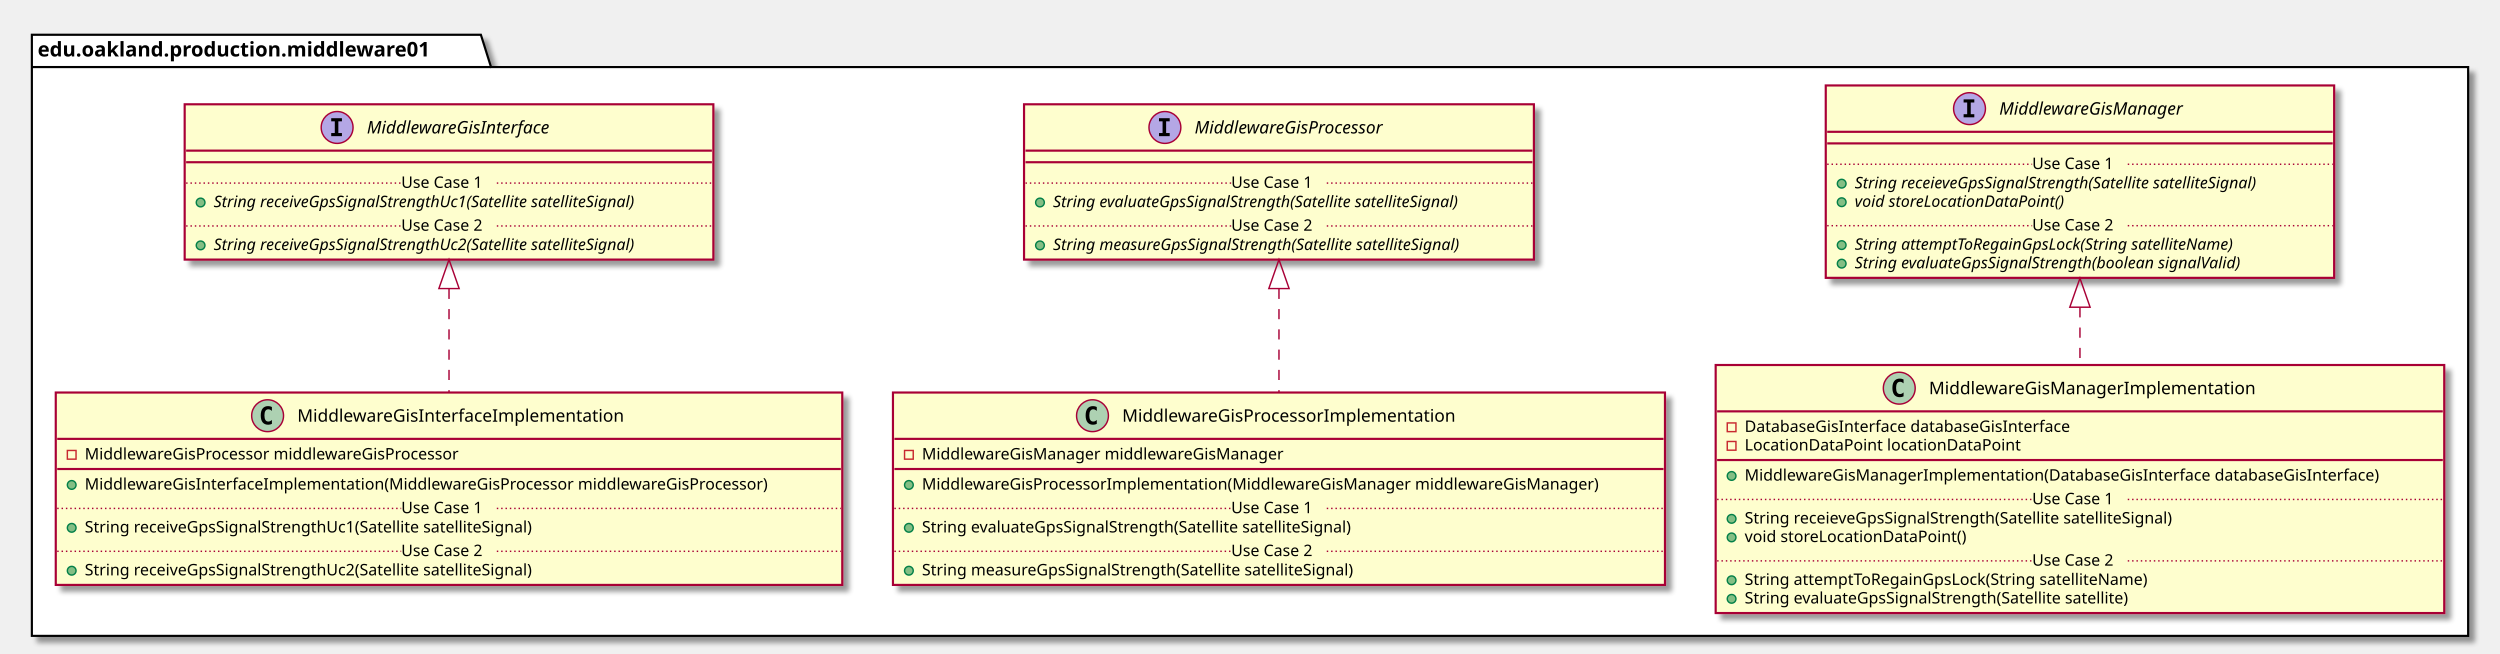
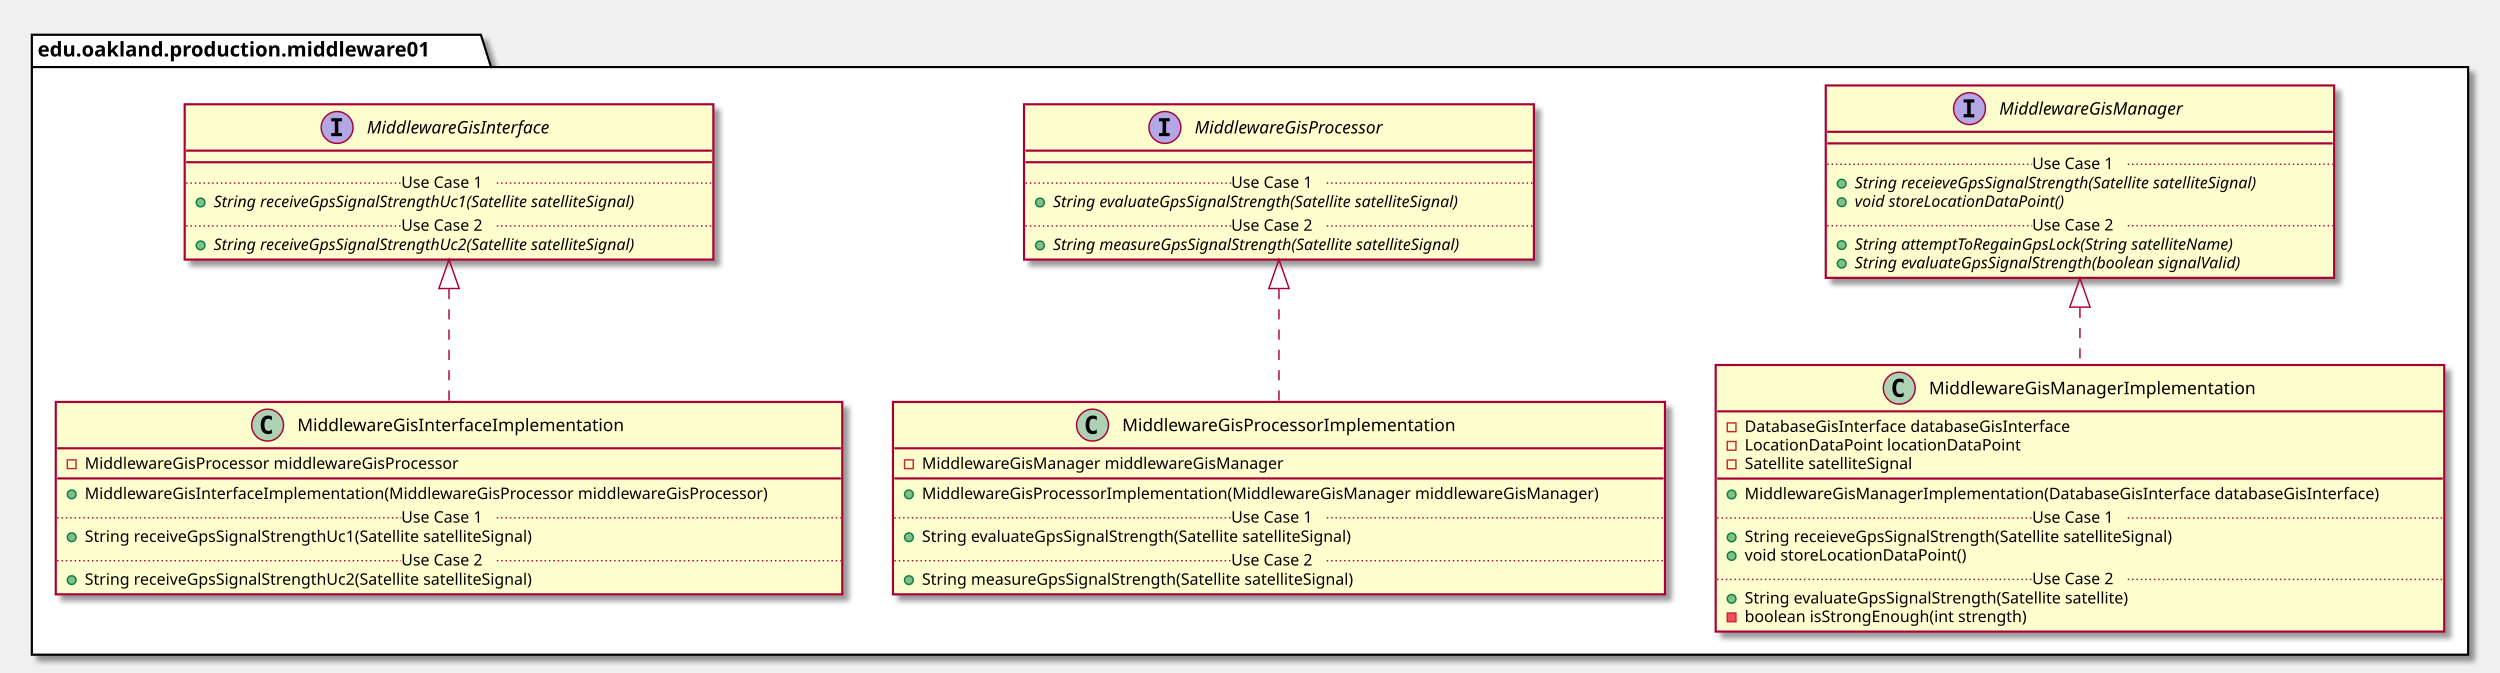
- <svg xmlns="http://www.w3.org/2000/svg" contentScriptType="application/ecmascript" contentStyleType="text/css" height="451px" preserveAspectRatio="none" style="width:1726px;height:451px;" version="1.1" viewBox="0 0 1726 451" width="1726px" zoomAndPan="magnify">
+ <svg xmlns="http://www.w3.org/2000/svg" contentScriptType="application/ecmascript" contentStyleType="text/css" height="464px" preserveAspectRatio="none" style="width:1726px;height:464px;" version="1.1" viewBox="0 0 1726 464" width="1726px" zoomAndPan="magnify">
  <defs>
-     <filter height="300%" id="f1am8od1ge455s" width="300%" x="-1" y="-1">
+     <filter height="300%" id="f1fd7wj0md7g36" width="300%" x="-1" y="-1">
      <feGaussianBlur result="blurOut" stdDeviation="2.0" />
      <feColorMatrix in="blurOut" result="blurOut2" type="matrix" values="0 0 0 0 0 0 0 0 0 0 0 0 0 0 0 0 0 0 .4 0" />
      <feOffset dx="4.0" dy="4.0" in="blurOut2" result="blurOut3" />
      <feBlend in="SourceGraphic" in2="blurOut3" mode="normal" />
    </filter>
  </defs>
  <g>
-     <polygon fill="#FFFFFF" filter="url(#f1am8od1ge455s)" points="22,24,332,24,339,46.297,1704,46.297,1704,439,22,439,22,24" style="stroke: #000000; stroke-width: 1.5;" />
+     <polygon fill="#FFFFFF" filter="url(#f1fd7wj0md7g36)" points="22,24,332,24,339,46.297,1704,46.297,1704,452,22,452,22,24" style="stroke: #000000; stroke-width: 1.5;" />
    <line style="stroke: #000000; stroke-width: 1.5;" x1="22" x2="339" y1="46.297" y2="46.297" />
    <text fill="#000000" font-family="sans-serif" font-size="14" font-weight="bold" lengthAdjust="spacingAndGlyphs" textLength="304" x="26" y="38.995">edu.oakland.production.middleware01</text>
-     <rect fill="#FEFECE" filter="url(#f1am8od1ge455s)" height="107.219" id="MiddlewareGisInterface" style="stroke: #A80036; stroke-width: 1.5;" width="365" x="127.5" y="72" />
+     <rect fill="#FEFECE" filter="url(#f1fd7wj0md7g36)" height="107.219" id="MiddlewareGisInterface" style="stroke: #A80036; stroke-width: 1.5;" width="365" x="127.5" y="72" />
    <ellipse cx="232.75" cy="88" fill="#B4A7E5" rx="11" ry="11" style="stroke: #A80036; stroke-width: 1.0;" />
    <path d="M228.672,83.766 L228.672,81.609 L236.062,81.609 L236.062,83.766 L233.594,83.766 L233.594,91.844 L236.062,91.844 L236.062,94 L228.672,94 L228.672,91.844 L231.141,91.844 L231.141,83.766 L228.672,83.766 Z " />
    <text fill="#000000" font-family="sans-serif" font-size="12" font-style="italic" lengthAdjust="spacingAndGlyphs" textLength="146" x="253.25" y="92.154">MiddlewareGisInterface</text>
    <line style="stroke: #A80036; stroke-width: 1.5;" x1="128.5" x2="491.5" y1="104" y2="104" />
    <line style="stroke: #A80036; stroke-width: 1.5;" x1="128.5" x2="491.5" y1="112" y2="112" />
    <ellipse cx="138.5" cy="139.805" fill="#84BE84" rx="3" ry="3" style="stroke: #038048; stroke-width: 1.0;" />
    <text fill="#000000" font-family="sans-serif" font-size="11" font-style="italic" lengthAdjust="spacingAndGlyphs" textLength="339" x="147.5" y="143.015">String receiveGpsSignalStrengthUc1(Satellite satelliteSignal)</text>
    <line style="stroke: #A80036; stroke-width: 1.0; stroke-dasharray: 1.0,2.0;" x1="128.5" x2="277" y1="126.402" y2="126.402" />
    <text fill="#000000" font-family="sans-serif" font-size="11" lengthAdjust="spacingAndGlyphs" textLength="66" x="277" y="129.71">Use Case 1</text>
    <line style="stroke: #A80036; stroke-width: 1.0; stroke-dasharray: 1.0,2.0;" x1="343" x2="491.5" y1="126.402" y2="126.402" />
    <ellipse cx="138.5" cy="169.414" fill="#84BE84" rx="3" ry="3" style="stroke: #038048; stroke-width: 1.0;" />
    <text fill="#000000" font-family="sans-serif" font-size="11" font-style="italic" lengthAdjust="spacingAndGlyphs" textLength="339" x="147.5" y="172.625">String receiveGpsSignalStrengthUc2(Satellite satelliteSignal)</text>
    <line style="stroke: #A80036; stroke-width: 1.0; stroke-dasharray: 1.0,2.0;" x1="128.5" x2="277" y1="156.012" y2="156.012" />
    <text fill="#000000" font-family="sans-serif" font-size="11" lengthAdjust="spacingAndGlyphs" textLength="66" x="277" y="159.32">Use Case 2</text>
    <line style="stroke: #A80036; stroke-width: 1.0; stroke-dasharray: 1.0,2.0;" x1="343" x2="491.5" y1="156.012" y2="156.012" />
-     <rect fill="#FEFECE" filter="url(#f1am8od1ge455s)" height="107.219" id="MiddlewareGisProcessor" style="stroke: #A80036; stroke-width: 1.5;" width="352" x="707" y="72" />
+     <rect fill="#FEFECE" filter="url(#f1fd7wj0md7g36)" height="107.219" id="MiddlewareGisProcessor" style="stroke: #A80036; stroke-width: 1.5;" width="352" x="707" y="72" />
    <ellipse cx="804.25" cy="88" fill="#B4A7E5" rx="11" ry="11" style="stroke: #A80036; stroke-width: 1.0;" />
    <path d="M800.172,83.766 L800.172,81.609 L807.562,81.609 L807.562,83.766 L805.094,83.766 L805.094,91.844 L807.562,91.844 L807.562,94 L800.172,94 L800.172,91.844 L802.641,91.844 L802.641,83.766 L800.172,83.766 Z " />
    <text fill="#000000" font-family="sans-serif" font-size="12" font-style="italic" lengthAdjust="spacingAndGlyphs" textLength="149" x="824.75" y="92.154">MiddlewareGisProcessor</text>
    <line style="stroke: #A80036; stroke-width: 1.5;" x1="708" x2="1058" y1="104" y2="104" />
    <line style="stroke: #A80036; stroke-width: 1.5;" x1="708" x2="1058" y1="112" y2="112" />
    <ellipse cx="718" cy="139.805" fill="#84BE84" rx="3" ry="3" style="stroke: #038048; stroke-width: 1.0;" />
    <text fill="#000000" font-family="sans-serif" font-size="11" font-style="italic" lengthAdjust="spacingAndGlyphs" textLength="325" x="727" y="143.015">String evaluateGpsSignalStrength(Satellite satelliteSignal)</text>
    <line style="stroke: #A80036; stroke-width: 1.0; stroke-dasharray: 1.0,2.0;" x1="708" x2="850" y1="126.402" y2="126.402" />
    <text fill="#000000" font-family="sans-serif" font-size="11" lengthAdjust="spacingAndGlyphs" textLength="66" x="850" y="129.71">Use Case 1</text>
    <line style="stroke: #A80036; stroke-width: 1.0; stroke-dasharray: 1.0,2.0;" x1="916" x2="1058" y1="126.402" y2="126.402" />
    <ellipse cx="718" cy="169.414" fill="#84BE84" rx="3" ry="3" style="stroke: #038048; stroke-width: 1.0;" />
    <text fill="#000000" font-family="sans-serif" font-size="11" font-style="italic" lengthAdjust="spacingAndGlyphs" textLength="326" x="727" y="172.625">String measureGpsSignalStrength(Satellite satelliteSignal)</text>
    <line style="stroke: #A80036; stroke-width: 1.0; stroke-dasharray: 1.0,2.0;" x1="708" x2="850" y1="156.012" y2="156.012" />
    <text fill="#000000" font-family="sans-serif" font-size="11" lengthAdjust="spacingAndGlyphs" textLength="66" x="850" y="159.32">Use Case 2</text>
    <line style="stroke: #A80036; stroke-width: 1.0; stroke-dasharray: 1.0,2.0;" x1="916" x2="1058" y1="156.012" y2="156.012" />
-     <rect fill="#FEFECE" filter="url(#f1am8od1ge455s)" height="132.828" id="MiddlewareGisManager" style="stroke: #A80036; stroke-width: 1.5;" width="351" x="1260.5" y="59" />
+     <rect fill="#FEFECE" filter="url(#f1fd7wj0md7g36)" height="132.828" id="MiddlewareGisManager" style="stroke: #A80036; stroke-width: 1.5;" width="351" x="1260.5" y="59" />
    <ellipse cx="1359.75" cy="75" fill="#B4A7E5" rx="11" ry="11" style="stroke: #A80036; stroke-width: 1.0;" />
    <path d="M1355.672,70.766 L1355.672,68.609 L1363.062,68.609 L1363.062,70.766 L1360.594,70.766 L1360.594,78.844 L1363.062,78.844 L1363.062,81 L1355.672,81 L1355.672,78.844 L1358.141,78.844 L1358.141,70.766 L1355.672,70.766 Z " />
    <text fill="#000000" font-family="sans-serif" font-size="12" font-style="italic" lengthAdjust="spacingAndGlyphs" textLength="144" x="1380.25" y="79.154">MiddlewareGisManager</text>
    <line style="stroke: #A80036; stroke-width: 1.5;" x1="1261.5" x2="1610.5" y1="91" y2="91" />
    <line style="stroke: #A80036; stroke-width: 1.5;" x1="1261.5" x2="1610.5" y1="99" y2="99" />
    <ellipse cx="1271.5" cy="126.805" fill="#84BE84" rx="3" ry="3" style="stroke: #038048; stroke-width: 1.0;" />
    <text fill="#000000" font-family="sans-serif" font-size="11" font-style="italic" lengthAdjust="spacingAndGlyphs" textLength="325" x="1280.5" y="130.015">String receieveGpsSignalStrength(Satellite satelliteSignal)</text>
    <ellipse cx="1271.5" cy="139.609" fill="#84BE84" rx="3" ry="3" style="stroke: #038048; stroke-width: 1.0;" />
    <text fill="#000000" font-family="sans-serif" font-size="11" font-style="italic" lengthAdjust="spacingAndGlyphs" textLength="166" x="1280.5" y="142.82">void storeLocationDataPoint()</text>
    <line style="stroke: #A80036; stroke-width: 1.0; stroke-dasharray: 1.0,2.0;" x1="1261.5" x2="1403" y1="113.402" y2="113.402" />
    <text fill="#000000" font-family="sans-serif" font-size="11" lengthAdjust="spacingAndGlyphs" textLength="66" x="1403" y="116.71">Use Case 1</text>
    <line style="stroke: #A80036; stroke-width: 1.0; stroke-dasharray: 1.0,2.0;" x1="1469" x2="1610.5" y1="113.402" y2="113.402" />
    <ellipse cx="1271.5" cy="169.219" fill="#84BE84" rx="3" ry="3" style="stroke: #038048; stroke-width: 1.0;" />
    <text fill="#000000" font-family="sans-serif" font-size="11" font-style="italic" lengthAdjust="spacingAndGlyphs" textLength="303" x="1280.5" y="172.429">String attemptToRegainGpsLock(String satelliteName)</text>
    <ellipse cx="1271.5" cy="182.023" fill="#84BE84" rx="3" ry="3" style="stroke: #038048; stroke-width: 1.0;" />
    <text fill="#000000" font-family="sans-serif" font-size="11" font-style="italic" lengthAdjust="spacingAndGlyphs" textLength="308" x="1280.5" y="185.234">String evaluateGpsSignalStrength(boolean signalValid)</text>
    <line style="stroke: #A80036; stroke-width: 1.0; stroke-dasharray: 1.0,2.0;" x1="1261.5" x2="1403" y1="155.816" y2="155.816" />
    <text fill="#000000" font-family="sans-serif" font-size="11" lengthAdjust="spacingAndGlyphs" textLength="66" x="1403" y="159.125">Use Case 2</text>
    <line style="stroke: #A80036; stroke-width: 1.0; stroke-dasharray: 1.0,2.0;" x1="1469" x2="1610.5" y1="155.816" y2="155.816" />
-     <rect fill="#FEFECE" filter="url(#f1am8od1ge455s)" height="132.828" id="MiddlewareGisInterfaceImplementation" style="stroke: #A80036; stroke-width: 1.5;" width="543" x="38.5" y="271" />
-     <ellipse cx="184.75" cy="287" fill="#ADD1B2" rx="11" ry="11" style="stroke: #A80036; stroke-width: 1.0;" />
-     <path d="M187.719,292.641 Q187.141,292.938 186.5,293.078 Q185.859,293.234 185.156,293.234 Q182.656,293.234 181.328,291.594 Q180.016,289.938 180.016,286.812 Q180.016,283.688 181.328,282.031 Q182.656,280.375 185.156,280.375 Q185.859,280.375 186.5,280.531 Q187.156,280.688 187.719,280.984 L187.719,283.703 Q187.094,283.125 186.5,282.859 Q185.906,282.578 185.281,282.578 Q183.938,282.578 183.25,283.656 Q182.562,284.719 182.562,286.812 Q182.562,288.906 183.25,289.984 Q183.938,291.047 185.281,291.047 Q185.906,291.047 186.5,290.781 Q187.094,290.5 187.719,289.922 L187.719,292.641 Z " />
-     <text fill="#000000" font-family="sans-serif" font-size="12" lengthAdjust="spacingAndGlyphs" textLength="242" x="205.25" y="291.154">MiddlewareGisInterfaceImplementation</text>
-     <line style="stroke: #A80036; stroke-width: 1.5;" x1="39.5" x2="580.5" y1="303" y2="303" />
-     <rect fill="none" height="6" style="stroke: #C82930; stroke-width: 1.0;" width="6" x="46.5" y="311" />
-     <text fill="#000000" font-family="sans-serif" font-size="11" lengthAdjust="spacingAndGlyphs" textLength="288" x="58.5" y="317.21">MiddlewareGisProcessor middlewareGisProcessor</text>
-     <line style="stroke: #A80036; stroke-width: 1.5;" x1="39.5" x2="580.5" y1="323.805" y2="323.805" />
-     <ellipse cx="49.5" cy="334.805" fill="#84BE84" rx="3" ry="3" style="stroke: #038048; stroke-width: 1.0;" />
-     <text fill="#000000" font-family="sans-serif" font-size="11" lengthAdjust="spacingAndGlyphs" textLength="517" x="58.5" y="338.015">MiddlewareGisInterfaceImplementation(MiddlewareGisProcessor middlewareGisProcessor)</text>
-     <ellipse cx="49.5" cy="364.414" fill="#84BE84" rx="3" ry="3" style="stroke: #038048; stroke-width: 1.0;" />
-     <text fill="#000000" font-family="sans-serif" font-size="11" lengthAdjust="spacingAndGlyphs" textLength="345" x="58.5" y="367.625">String receiveGpsSignalStrengthUc1(Satellite satelliteSignal)</text>
-     <line style="stroke: #A80036; stroke-width: 1.0; stroke-dasharray: 1.0,2.0;" x1="39.5" x2="277" y1="351.012" y2="351.012" />
-     <text fill="#000000" font-family="sans-serif" font-size="11" lengthAdjust="spacingAndGlyphs" textLength="66" x="277" y="354.32">Use Case 1</text>
-     <line style="stroke: #A80036; stroke-width: 1.0; stroke-dasharray: 1.0,2.0;" x1="343" x2="580.5" y1="351.012" y2="351.012" />
-     <ellipse cx="49.5" cy="394.023" fill="#84BE84" rx="3" ry="3" style="stroke: #038048; stroke-width: 1.0;" />
-     <text fill="#000000" font-family="sans-serif" font-size="11" lengthAdjust="spacingAndGlyphs" textLength="345" x="58.5" y="397.234">String receiveGpsSignalStrengthUc2(Satellite satelliteSignal)</text>
-     <line style="stroke: #A80036; stroke-width: 1.0; stroke-dasharray: 1.0,2.0;" x1="39.5" x2="277" y1="380.621" y2="380.621" />
-     <text fill="#000000" font-family="sans-serif" font-size="11" lengthAdjust="spacingAndGlyphs" textLength="66" x="277" y="383.929">Use Case 2</text>
-     <line style="stroke: #A80036; stroke-width: 1.0; stroke-dasharray: 1.0,2.0;" x1="343" x2="580.5" y1="380.621" y2="380.621" />
-     <rect fill="#FEFECE" filter="url(#f1am8od1ge455s)" height="132.828" id="MiddlewareGisProcessorImplementation" style="stroke: #A80036; stroke-width: 1.5;" width="533" x="616.5" y="271" />
-     <ellipse cx="754.25" cy="287" fill="#ADD1B2" rx="11" ry="11" style="stroke: #A80036; stroke-width: 1.0;" />
-     <path d="M757.219,292.641 Q756.641,292.938 756,293.078 Q755.359,293.234 754.656,293.234 Q752.156,293.234 750.828,291.594 Q749.516,289.938 749.516,286.812 Q749.516,283.688 750.828,282.031 Q752.156,280.375 754.656,280.375 Q755.359,280.375 756,280.531 Q756.656,280.688 757.219,280.984 L757.219,283.703 Q756.594,283.125 756,282.859 Q755.406,282.578 754.781,282.578 Q753.438,282.578 752.75,283.656 Q752.062,284.719 752.062,286.812 Q752.062,288.906 752.75,289.984 Q753.438,291.047 754.781,291.047 Q755.406,291.047 756,290.781 Q756.594,290.5 757.219,289.922 L757.219,292.641 Z " />
-     <text fill="#000000" font-family="sans-serif" font-size="12" lengthAdjust="spacingAndGlyphs" textLength="249" x="774.75" y="291.154">MiddlewareGisProcessorImplementation</text>
-     <line style="stroke: #A80036; stroke-width: 1.5;" x1="617.5" x2="1148.5" y1="303" y2="303" />
-     <rect fill="none" height="6" style="stroke: #C82930; stroke-width: 1.0;" width="6" x="624.5" y="311" />
-     <text fill="#000000" font-family="sans-serif" font-size="11" lengthAdjust="spacingAndGlyphs" textLength="270" x="636.5" y="317.21">MiddlewareGisManager middlewareGisManager</text>
-     <line style="stroke: #A80036; stroke-width: 1.5;" x1="617.5" x2="1148.5" y1="323.805" y2="323.805" />
-     <ellipse cx="627.5" cy="334.805" fill="#84BE84" rx="3" ry="3" style="stroke: #038048; stroke-width: 1.0;" />
-     <text fill="#000000" font-family="sans-serif" font-size="11" lengthAdjust="spacingAndGlyphs" textLength="507" x="636.5" y="338.015">MiddlewareGisProcessorImplementation(MiddlewareGisManager middlewareGisManager)</text>
-     <ellipse cx="627.5" cy="364.414" fill="#84BE84" rx="3" ry="3" style="stroke: #038048; stroke-width: 1.0;" />
-     <text fill="#000000" font-family="sans-serif" font-size="11" lengthAdjust="spacingAndGlyphs" textLength="331" x="636.5" y="367.625">String evaluateGpsSignalStrength(Satellite satelliteSignal)</text>
-     <line style="stroke: #A80036; stroke-width: 1.0; stroke-dasharray: 1.0,2.0;" x1="617.5" x2="850" y1="351.012" y2="351.012" />
-     <text fill="#000000" font-family="sans-serif" font-size="11" lengthAdjust="spacingAndGlyphs" textLength="66" x="850" y="354.32">Use Case 1</text>
-     <line style="stroke: #A80036; stroke-width: 1.0; stroke-dasharray: 1.0,2.0;" x1="916" x2="1148.5" y1="351.012" y2="351.012" />
-     <ellipse cx="627.5" cy="394.023" fill="#84BE84" rx="3" ry="3" style="stroke: #038048; stroke-width: 1.0;" />
-     <text fill="#000000" font-family="sans-serif" font-size="11" lengthAdjust="spacingAndGlyphs" textLength="334" x="636.5" y="397.234">String measureGpsSignalStrength(Satellite satelliteSignal)</text>
-     <line style="stroke: #A80036; stroke-width: 1.0; stroke-dasharray: 1.0,2.0;" x1="617.5" x2="850" y1="380.621" y2="380.621" />
-     <text fill="#000000" font-family="sans-serif" font-size="11" lengthAdjust="spacingAndGlyphs" textLength="66" x="850" y="383.929">Use Case 2</text>
-     <line style="stroke: #A80036; stroke-width: 1.0; stroke-dasharray: 1.0,2.0;" x1="916" x2="1148.5" y1="380.621" y2="380.621" />
-     <rect fill="#FEFECE" filter="url(#f1am8od1ge455s)" height="171.242" id="MiddlewareGisManagerImplementation" style="stroke: #A80036; stroke-width: 1.5;" width="503" x="1184.5" y="252" />
+     <rect fill="#FEFECE" filter="url(#f1fd7wj0md7g36)" height="132.828" id="MiddlewareGisInterfaceImplementation" style="stroke: #A80036; stroke-width: 1.5;" width="543" x="38.5" y="277.5" />
+     <ellipse cx="184.75" cy="293.5" fill="#ADD1B2" rx="11" ry="11" style="stroke: #A80036; stroke-width: 1.0;" />
+     <path d="M187.719,299.141 Q187.141,299.438 186.5,299.578 Q185.859,299.734 185.156,299.734 Q182.656,299.734 181.328,298.094 Q180.016,296.438 180.016,293.312 Q180.016,290.188 181.328,288.531 Q182.656,286.875 185.156,286.875 Q185.859,286.875 186.5,287.031 Q187.156,287.188 187.719,287.484 L187.719,290.203 Q187.094,289.625 186.5,289.359 Q185.906,289.078 185.281,289.078 Q183.938,289.078 183.25,290.156 Q182.562,291.219 182.562,293.312 Q182.562,295.406 183.25,296.484 Q183.938,297.547 185.281,297.547 Q185.906,297.547 186.5,297.281 Q187.094,297 187.719,296.422 L187.719,299.141 Z " />
+     <text fill="#000000" font-family="sans-serif" font-size="12" lengthAdjust="spacingAndGlyphs" textLength="242" x="205.25" y="297.654">MiddlewareGisInterfaceImplementation</text>
+     <line style="stroke: #A80036; stroke-width: 1.5;" x1="39.5" x2="580.5" y1="309.5" y2="309.5" />
+     <rect fill="none" height="6" style="stroke: #C82930; stroke-width: 1.0;" width="6" x="46.5" y="317.5" />
+     <text fill="#000000" font-family="sans-serif" font-size="11" lengthAdjust="spacingAndGlyphs" textLength="288" x="58.5" y="323.71">MiddlewareGisProcessor middlewareGisProcessor</text>
+     <line style="stroke: #A80036; stroke-width: 1.5;" x1="39.5" x2="580.5" y1="330.305" y2="330.305" />
+     <ellipse cx="49.5" cy="341.305" fill="#84BE84" rx="3" ry="3" style="stroke: #038048; stroke-width: 1.0;" />
+     <text fill="#000000" font-family="sans-serif" font-size="11" lengthAdjust="spacingAndGlyphs" textLength="517" x="58.5" y="344.515">MiddlewareGisInterfaceImplementation(MiddlewareGisProcessor middlewareGisProcessor)</text>
+     <ellipse cx="49.5" cy="370.914" fill="#84BE84" rx="3" ry="3" style="stroke: #038048; stroke-width: 1.0;" />
+     <text fill="#000000" font-family="sans-serif" font-size="11" lengthAdjust="spacingAndGlyphs" textLength="345" x="58.5" y="374.125">String receiveGpsSignalStrengthUc1(Satellite satelliteSignal)</text>
+     <line style="stroke: #A80036; stroke-width: 1.0; stroke-dasharray: 1.0,2.0;" x1="39.5" x2="277" y1="357.512" y2="357.512" />
+     <text fill="#000000" font-family="sans-serif" font-size="11" lengthAdjust="spacingAndGlyphs" textLength="66" x="277" y="360.82">Use Case 1</text>
+     <line style="stroke: #A80036; stroke-width: 1.0; stroke-dasharray: 1.0,2.0;" x1="343" x2="580.5" y1="357.512" y2="357.512" />
+     <ellipse cx="49.5" cy="400.523" fill="#84BE84" rx="3" ry="3" style="stroke: #038048; stroke-width: 1.0;" />
+     <text fill="#000000" font-family="sans-serif" font-size="11" lengthAdjust="spacingAndGlyphs" textLength="345" x="58.5" y="403.734">String receiveGpsSignalStrengthUc2(Satellite satelliteSignal)</text>
+     <line style="stroke: #A80036; stroke-width: 1.0; stroke-dasharray: 1.0,2.0;" x1="39.5" x2="277" y1="387.121" y2="387.121" />
+     <text fill="#000000" font-family="sans-serif" font-size="11" lengthAdjust="spacingAndGlyphs" textLength="66" x="277" y="390.429">Use Case 2</text>
+     <line style="stroke: #A80036; stroke-width: 1.0; stroke-dasharray: 1.0,2.0;" x1="343" x2="580.5" y1="387.121" y2="387.121" />
+     <rect fill="#FEFECE" filter="url(#f1fd7wj0md7g36)" height="132.828" id="MiddlewareGisProcessorImplementation" style="stroke: #A80036; stroke-width: 1.5;" width="533" x="616.5" y="277.5" />
+     <ellipse cx="754.25" cy="293.5" fill="#ADD1B2" rx="11" ry="11" style="stroke: #A80036; stroke-width: 1.0;" />
+     <path d="M757.219,299.141 Q756.641,299.438 756,299.578 Q755.359,299.734 754.656,299.734 Q752.156,299.734 750.828,298.094 Q749.516,296.438 749.516,293.312 Q749.516,290.188 750.828,288.531 Q752.156,286.875 754.656,286.875 Q755.359,286.875 756,287.031 Q756.656,287.188 757.219,287.484 L757.219,290.203 Q756.594,289.625 756,289.359 Q755.406,289.078 754.781,289.078 Q753.438,289.078 752.75,290.156 Q752.062,291.219 752.062,293.312 Q752.062,295.406 752.75,296.484 Q753.438,297.547 754.781,297.547 Q755.406,297.547 756,297.281 Q756.594,297 757.219,296.422 L757.219,299.141 Z " />
+     <text fill="#000000" font-family="sans-serif" font-size="12" lengthAdjust="spacingAndGlyphs" textLength="249" x="774.75" y="297.654">MiddlewareGisProcessorImplementation</text>
+     <line style="stroke: #A80036; stroke-width: 1.5;" x1="617.5" x2="1148.5" y1="309.5" y2="309.5" />
+     <rect fill="none" height="6" style="stroke: #C82930; stroke-width: 1.0;" width="6" x="624.5" y="317.5" />
+     <text fill="#000000" font-family="sans-serif" font-size="11" lengthAdjust="spacingAndGlyphs" textLength="270" x="636.5" y="323.71">MiddlewareGisManager middlewareGisManager</text>
+     <line style="stroke: #A80036; stroke-width: 1.5;" x1="617.5" x2="1148.5" y1="330.305" y2="330.305" />
+     <ellipse cx="627.5" cy="341.305" fill="#84BE84" rx="3" ry="3" style="stroke: #038048; stroke-width: 1.0;" />
+     <text fill="#000000" font-family="sans-serif" font-size="11" lengthAdjust="spacingAndGlyphs" textLength="507" x="636.5" y="344.515">MiddlewareGisProcessorImplementation(MiddlewareGisManager middlewareGisManager)</text>
+     <ellipse cx="627.5" cy="370.914" fill="#84BE84" rx="3" ry="3" style="stroke: #038048; stroke-width: 1.0;" />
+     <text fill="#000000" font-family="sans-serif" font-size="11" lengthAdjust="spacingAndGlyphs" textLength="331" x="636.5" y="374.125">String evaluateGpsSignalStrength(Satellite satelliteSignal)</text>
+     <line style="stroke: #A80036; stroke-width: 1.0; stroke-dasharray: 1.0,2.0;" x1="617.5" x2="850" y1="357.512" y2="357.512" />
+     <text fill="#000000" font-family="sans-serif" font-size="11" lengthAdjust="spacingAndGlyphs" textLength="66" x="850" y="360.82">Use Case 1</text>
+     <line style="stroke: #A80036; stroke-width: 1.0; stroke-dasharray: 1.0,2.0;" x1="916" x2="1148.5" y1="357.512" y2="357.512" />
+     <ellipse cx="627.5" cy="400.523" fill="#84BE84" rx="3" ry="3" style="stroke: #038048; stroke-width: 1.0;" />
+     <text fill="#000000" font-family="sans-serif" font-size="11" lengthAdjust="spacingAndGlyphs" textLength="334" x="636.5" y="403.734">String measureGpsSignalStrength(Satellite satelliteSignal)</text>
+     <line style="stroke: #A80036; stroke-width: 1.0; stroke-dasharray: 1.0,2.0;" x1="617.5" x2="850" y1="387.121" y2="387.121" />
+     <text fill="#000000" font-family="sans-serif" font-size="11" lengthAdjust="spacingAndGlyphs" textLength="66" x="850" y="390.429">Use Case 2</text>
+     <line style="stroke: #A80036; stroke-width: 1.0; stroke-dasharray: 1.0,2.0;" x1="916" x2="1148.5" y1="387.121" y2="387.121" />
+     <rect fill="#FEFECE" filter="url(#f1fd7wj0md7g36)" height="184.047" id="MiddlewareGisManagerImplementation" style="stroke: #A80036; stroke-width: 1.5;" width="503" x="1184.5" y="252" />
    <ellipse cx="1311.25" cy="268" fill="#ADD1B2" rx="11" ry="11" style="stroke: #A80036; stroke-width: 1.0;" />
    <path d="M1314.219,273.641 Q1313.641,273.938 1313,274.078 Q1312.359,274.234 1311.656,274.234 Q1309.156,274.234 1307.828,272.594 Q1306.516,270.938 1306.516,267.812 Q1306.516,264.688 1307.828,263.031 Q1309.156,261.375 1311.656,261.375 Q1312.359,261.375 1313,261.531 Q1313.656,261.688 1314.219,261.984 L1314.219,264.703 Q1313.594,264.125 1313,263.859 Q1312.406,263.578 1311.781,263.578 Q1310.438,263.578 1309.75,264.656 Q1309.062,265.719 1309.062,267.812 Q1309.062,269.906 1309.75,270.984 Q1310.438,272.047 1311.781,272.047 Q1312.406,272.047 1313,271.781 Q1313.594,271.5 1314.219,270.922 L1314.219,273.641 Z " />
    <text fill="#000000" font-family="sans-serif" font-size="12" lengthAdjust="spacingAndGlyphs" textLength="241" x="1331.75" y="272.154">MiddlewareGisManagerImplementation</text>
    <line style="stroke: #A80036; stroke-width: 1.5;" x1="1185.5" x2="1686.5" y1="284" y2="284" />
    <rect fill="none" height="6" style="stroke: #C82930; stroke-width: 1.0;" width="6" x="1192.5" y="292" />
    <text fill="#000000" font-family="sans-serif" font-size="11" lengthAdjust="spacingAndGlyphs" textLength="249" x="1204.5" y="298.21">DatabaseGisInterface databaseGisInterface</text>
    <rect fill="none" height="6" style="stroke: #C82930; stroke-width: 1.0;" width="6" x="1192.5" y="304.805" />
    <text fill="#000000" font-family="sans-serif" font-size="11" lengthAdjust="spacingAndGlyphs" textLength="203" x="1204.5" y="311.015">LocationDataPoint locationDataPoint</text>
-     <line style="stroke: #A80036; stroke-width: 1.5;" x1="1185.5" x2="1686.5" y1="317.609" y2="317.609" />
-     <ellipse cx="1195.5" cy="328.609" fill="#84BE84" rx="3" ry="3" style="stroke: #038048; stroke-width: 1.0;" />
-     <text fill="#000000" font-family="sans-serif" font-size="11" lengthAdjust="spacingAndGlyphs" textLength="477" x="1204.5" y="331.82">MiddlewareGisManagerImplementation(DatabaseGisInterface databaseGisInterface)</text>
-     <ellipse cx="1195.5" cy="358.219" fill="#84BE84" rx="3" ry="3" style="stroke: #038048; stroke-width: 1.0;" />
-     <text fill="#000000" font-family="sans-serif" font-size="11" lengthAdjust="spacingAndGlyphs" textLength="331" x="1204.5" y="361.429">String receieveGpsSignalStrength(Satellite satelliteSignal)</text>
+     <rect fill="none" height="6" style="stroke: #C82930; stroke-width: 1.0;" width="6" x="1192.5" y="317.609" />
+     <text fill="#000000" font-family="sans-serif" font-size="11" lengthAdjust="spacingAndGlyphs" textLength="130" x="1204.5" y="323.82">Satellite satelliteSignal</text>
+     <line style="stroke: #A80036; stroke-width: 1.5;" x1="1185.5" x2="1686.5" y1="330.414" y2="330.414" />
+     <ellipse cx="1195.5" cy="341.414" fill="#84BE84" rx="3" ry="3" style="stroke: #038048; stroke-width: 1.0;" />
+     <text fill="#000000" font-family="sans-serif" font-size="11" lengthAdjust="spacingAndGlyphs" textLength="477" x="1204.5" y="344.625">MiddlewareGisManagerImplementation(DatabaseGisInterface databaseGisInterface)</text>
    <ellipse cx="1195.5" cy="371.023" fill="#84BE84" rx="3" ry="3" style="stroke: #038048; stroke-width: 1.0;" />
-     <text fill="#000000" font-family="sans-serif" font-size="11" lengthAdjust="spacingAndGlyphs" textLength="166" x="1204.5" y="374.234">void storeLocationDataPoint()</text>
-     <line style="stroke: #A80036; stroke-width: 1.0; stroke-dasharray: 1.0,2.0;" x1="1185.5" x2="1403" y1="344.816" y2="344.816" />
-     <text fill="#000000" font-family="sans-serif" font-size="11" lengthAdjust="spacingAndGlyphs" textLength="66" x="1403" y="348.125">Use Case 1</text>
-     <line style="stroke: #A80036; stroke-width: 1.0; stroke-dasharray: 1.0,2.0;" x1="1469" x2="1686.5" y1="344.816" y2="344.816" />
-     <ellipse cx="1195.5" cy="400.633" fill="#84BE84" rx="3" ry="3" style="stroke: #038048; stroke-width: 1.0;" />
-     <text fill="#000000" font-family="sans-serif" font-size="11" lengthAdjust="spacingAndGlyphs" textLength="306" x="1204.5" y="403.843">String attemptToRegainGpsLock(String satelliteName)</text>
+     <text fill="#000000" font-family="sans-serif" font-size="11" lengthAdjust="spacingAndGlyphs" textLength="331" x="1204.5" y="374.234">String receieveGpsSignalStrength(Satellite satelliteSignal)</text>
+     <ellipse cx="1195.5" cy="383.828" fill="#84BE84" rx="3" ry="3" style="stroke: #038048; stroke-width: 1.0;" />
+     <text fill="#000000" font-family="sans-serif" font-size="11" lengthAdjust="spacingAndGlyphs" textLength="166" x="1204.5" y="387.039">void storeLocationDataPoint()</text>
+     <line style="stroke: #A80036; stroke-width: 1.0; stroke-dasharray: 1.0,2.0;" x1="1185.5" x2="1403" y1="357.621" y2="357.621" />
+     <text fill="#000000" font-family="sans-serif" font-size="11" lengthAdjust="spacingAndGlyphs" textLength="66" x="1403" y="360.929">Use Case 1</text>
+     <line style="stroke: #A80036; stroke-width: 1.0; stroke-dasharray: 1.0,2.0;" x1="1469" x2="1686.5" y1="357.621" y2="357.621" />
    <ellipse cx="1195.5" cy="413.438" fill="#84BE84" rx="3" ry="3" style="stroke: #038048; stroke-width: 1.0;" />
    <text fill="#000000" font-family="sans-serif" font-size="11" lengthAdjust="spacingAndGlyphs" textLength="296" x="1204.5" y="416.648">String evaluateGpsSignalStrength(Satellite satellite)</text>
-     <line style="stroke: #A80036; stroke-width: 1.0; stroke-dasharray: 1.0,2.0;" x1="1185.5" x2="1403" y1="387.231" y2="387.231" />
-     <text fill="#000000" font-family="sans-serif" font-size="11" lengthAdjust="spacingAndGlyphs" textLength="66" x="1403" y="390.539">Use Case 2</text>
-     <line style="stroke: #A80036; stroke-width: 1.0; stroke-dasharray: 1.0,2.0;" x1="1469" x2="1686.5" y1="387.231" y2="387.231" />
-     <path d="M310,199.37 C310,222.64 310,248.25 310,270.97 " fill="none" id="MiddlewareGisInterface&lt;-MiddlewareGisInterfaceImplementation" style="stroke: #A80036; stroke-width: 1.0; stroke-dasharray: 7.0,7.0;" />
-     <polygon fill="none" points="303,199.22,310,179.22,317,199.22,303,199.22" style="stroke: #A80036; stroke-width: 1.0;" />
-     <path d="M883,199.37 C883,222.64 883,248.25 883,270.97 " fill="none" id="MiddlewareGisProcessor&lt;-MiddlewareGisProcessorImplementation" style="stroke: #A80036; stroke-width: 1.0; stroke-dasharray: 7.0,7.0;" />
-     <polygon fill="none" points="876,199.22,883,179.22,890,199.22,876,199.22" style="stroke: #A80036; stroke-width: 1.0;" />
-     <path d="M1436,212.15 C1436,225.22 1436,238.7 1436,251.74 " fill="none" id="MiddlewareGisManager&lt;-MiddlewareGisManagerImplementation" style="stroke: #A80036; stroke-width: 1.0; stroke-dasharray: 7.0,7.0;" />
-     <polygon fill="none" points="1429,212.08,1436,192.08,1443,212.08,1429,212.08" style="stroke: #A80036; stroke-width: 1.0;" />
+     <rect fill="#F24D5C" height="6" style="stroke: #C82930; stroke-width: 1.0;" width="6" x="1192.5" y="423.242" />
+     <text fill="#000000" font-family="sans-serif" font-size="11" lengthAdjust="spacingAndGlyphs" textLength="213" x="1204.5" y="429.453">boolean isStrongEnough(int strength)</text>
+     <line style="stroke: #A80036; stroke-width: 1.0; stroke-dasharray: 1.0,2.0;" x1="1185.5" x2="1403" y1="400.035" y2="400.035" />
+     <text fill="#000000" font-family="sans-serif" font-size="11" lengthAdjust="spacingAndGlyphs" textLength="66" x="1403" y="403.343">Use Case 2</text>
+     <line style="stroke: #A80036; stroke-width: 1.0; stroke-dasharray: 1.0,2.0;" x1="1469" x2="1686.5" y1="400.035" y2="400.035" />
+     <path d="M310,199.52 C310,224.69 310,252.71 310,277.26 " fill="none" id="MiddlewareGisInterface&lt;-MiddlewareGisInterfaceImplementation" style="stroke: #A80036; stroke-width: 1.0; stroke-dasharray: 7.0,7.0;" />
+     <polygon fill="none" points="303,199.19,310,179.19,317,199.18,303,199.19" style="stroke: #A80036; stroke-width: 1.0;" />
+     <path d="M883,199.52 C883,224.69 883,252.71 883,277.26 " fill="none" id="MiddlewareGisProcessor&lt;-MiddlewareGisProcessorImplementation" style="stroke: #A80036; stroke-width: 1.0; stroke-dasharray: 7.0,7.0;" />
+     <polygon fill="none" points="876,199.19,883,179.19,890,199.18,876,199.19" style="stroke: #A80036; stroke-width: 1.0;" />
+     <path d="M1436,212.5 C1436,225.39 1436,238.72 1436,251.72 " fill="none" id="MiddlewareGisManager&lt;-MiddlewareGisManagerImplementation" style="stroke: #A80036; stroke-width: 1.0; stroke-dasharray: 7.0,7.0;" />
+     <polygon fill="none" points="1429,212.04,1436,192.04,1443,212.04,1429,212.04" style="stroke: #A80036; stroke-width: 1.0;" />
  </g>
</svg>
